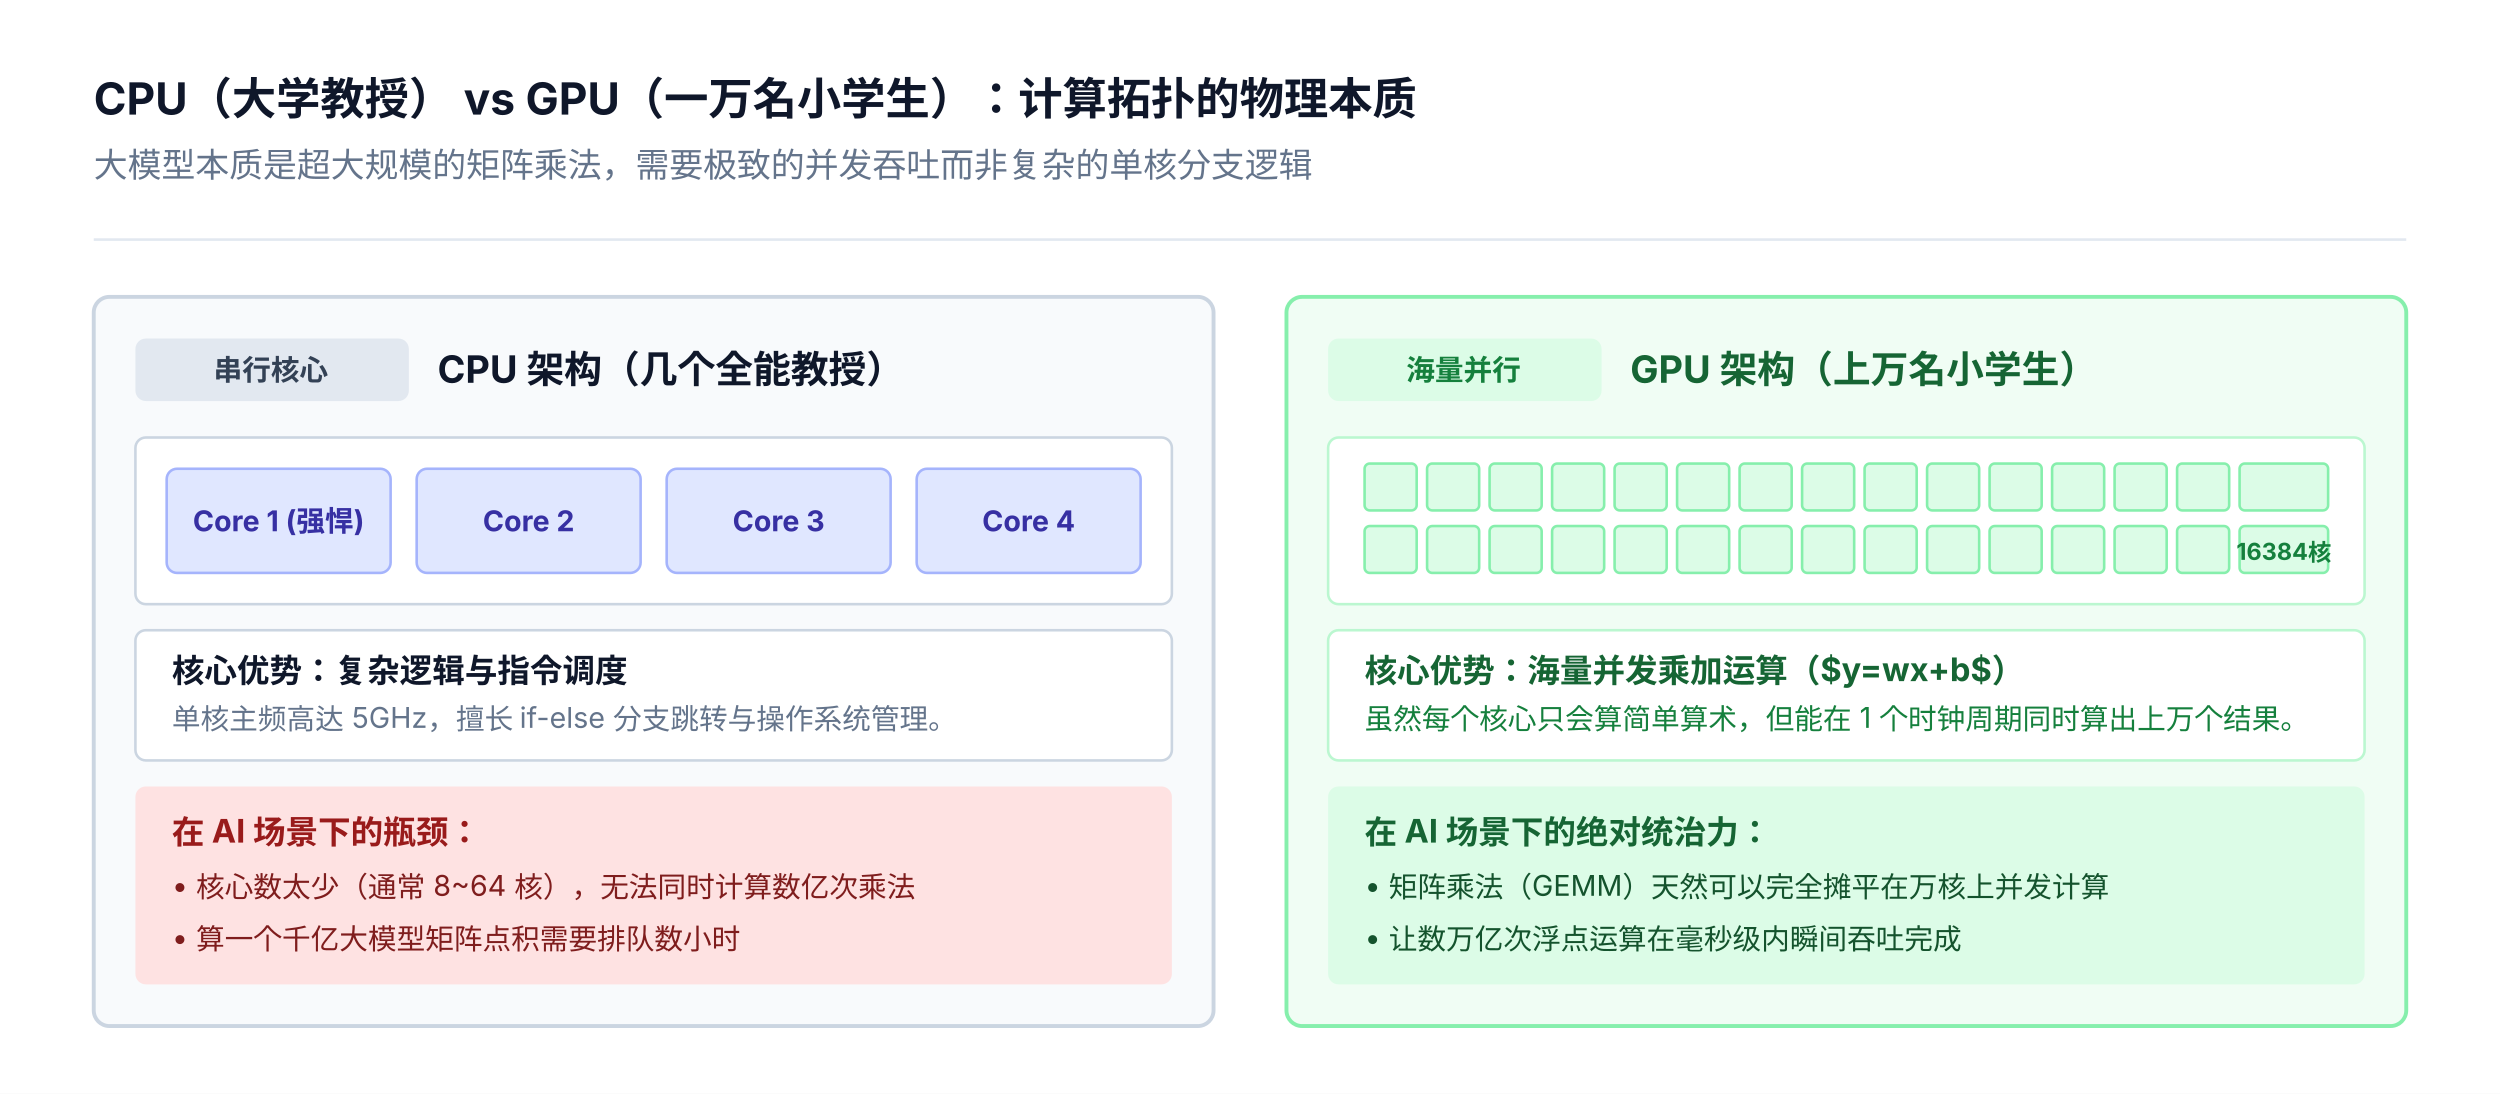
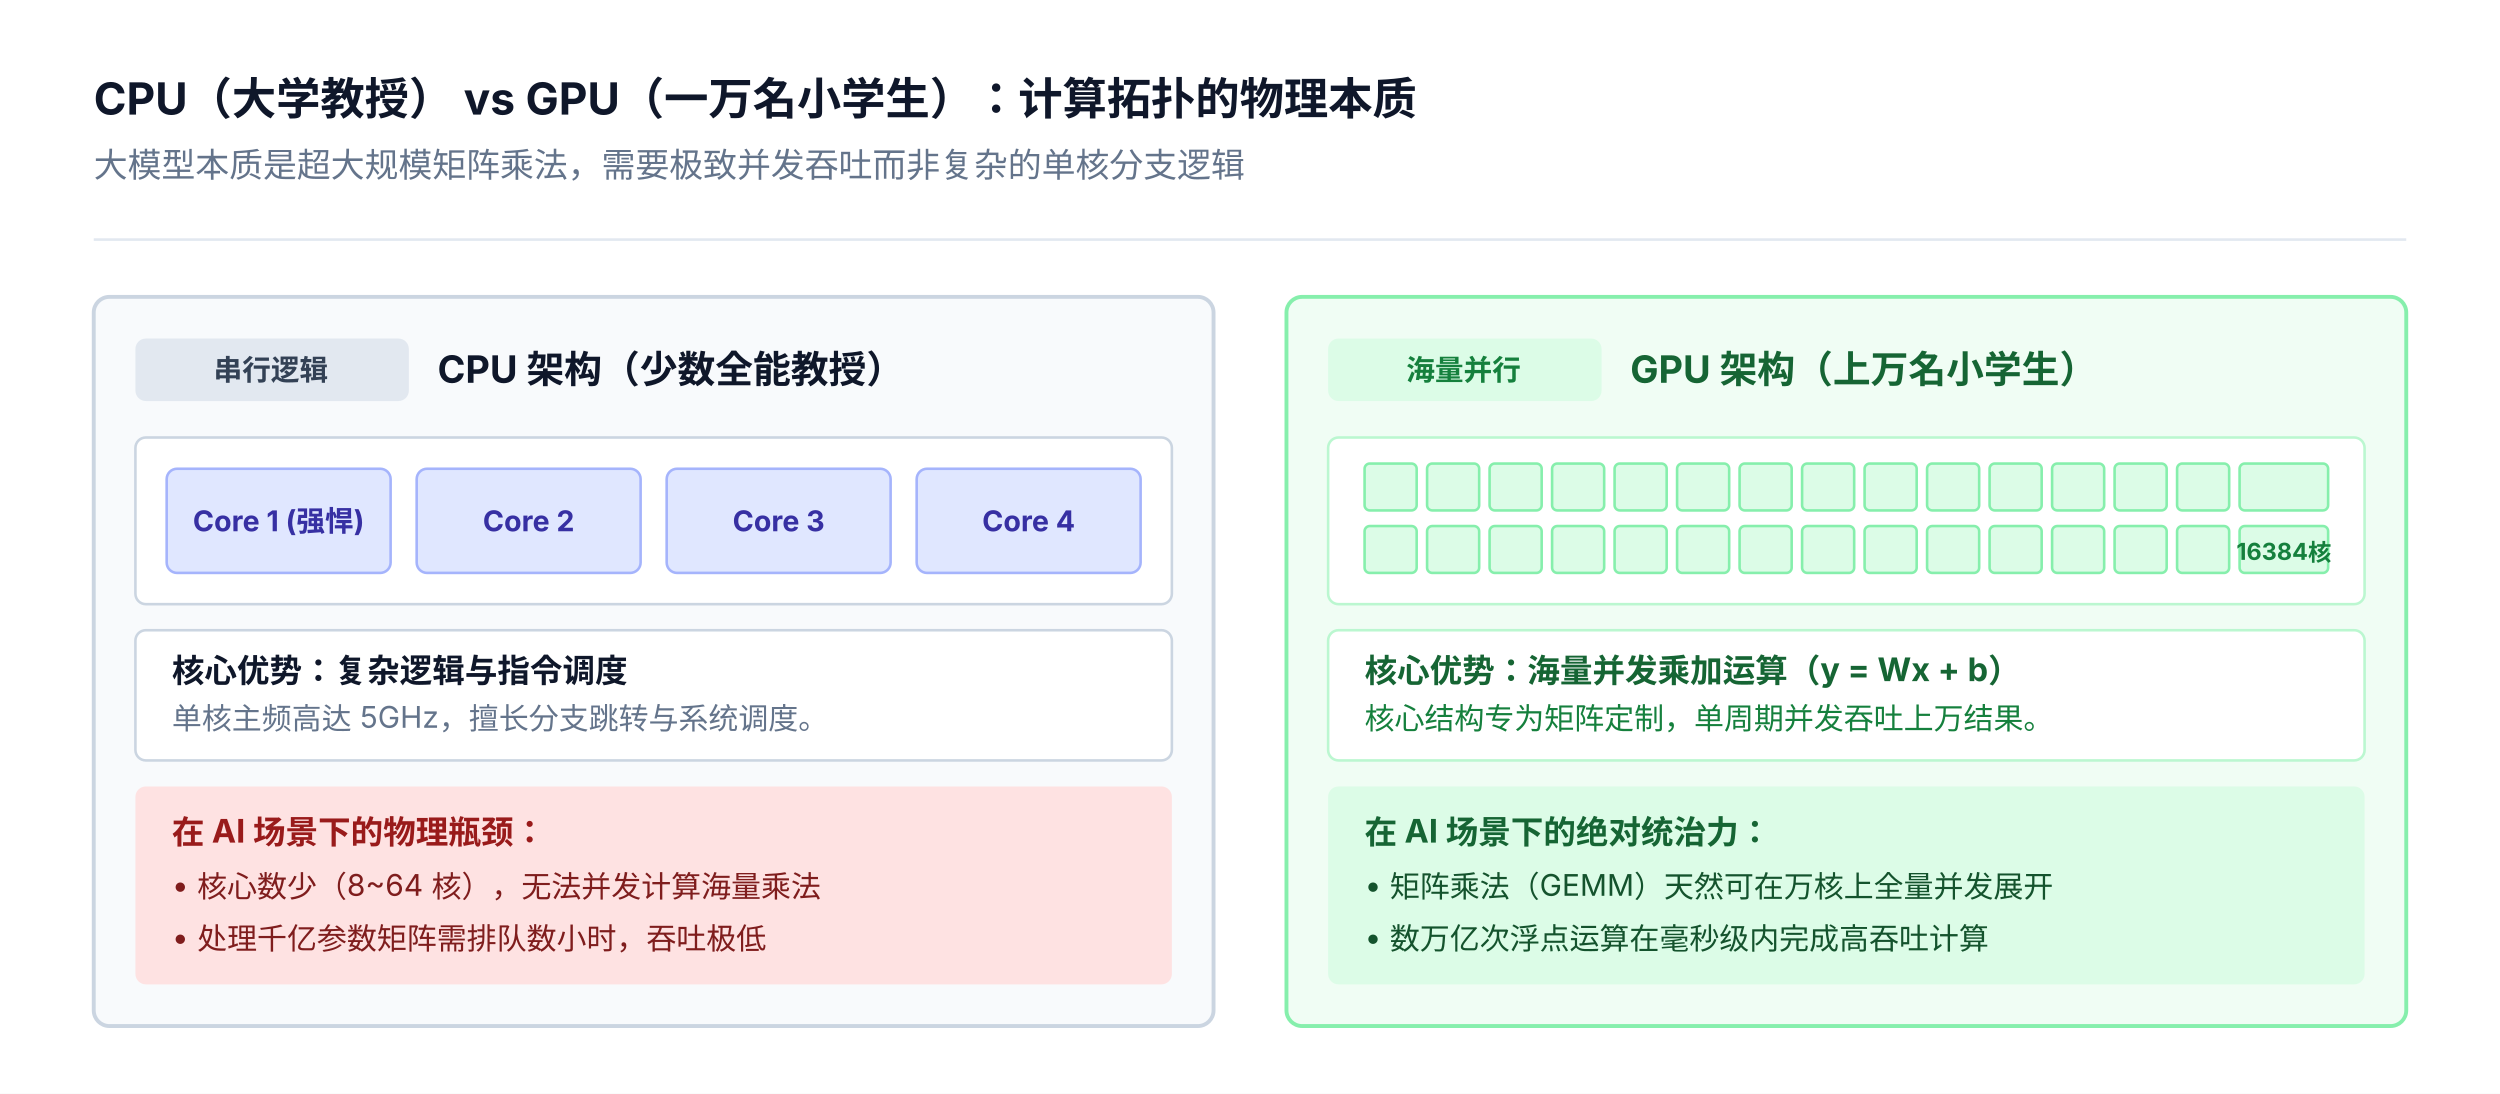
<svg xmlns="http://www.w3.org/2000/svg" viewBox="0 0 960 420" width="960" height="420">
  <defs>
    <style>
      text { font-family: -apple-system, BlinkMacSystemFont, "PingFang SC", "Segoe UI", "Noto Sans SC", sans-serif; }
      .title { font-size: 17px; font-weight: 700; fill: #0f172a; }
      .subtitle { font-size: 13px; font-weight: 400; fill: #64748b; }
      .col-title { font-size: 14.5px; font-weight: 700; }
      .tag { font-size: 11px; font-weight: 600; }
      .box-label { font-size: 12.5px; font-weight: 700; }
-       .box-desc { font-size: 11px; font-weight: 400; line-height: 1.4; }
+       .box-desc { font-size: 11.5px; font-weight: 400; line-height: 1.5; }
      .mono { font-family: "IBM Plex Mono", monospace; font-size: 11px; }
    </style>
  </defs>
  <rect width="960" height="420" fill="#ffffff" />
  <text x="36" y="44" class="title">CPU（大学教授） vs GPU（一万名小学生）：计算拓扑的物理本质</text>
-   <text x="36" y="68" class="subtitle">大模型本质是超大规模的矩阵乘法，需要极致的并发吞吐而非复杂的单核分支逻辑</text>
+   <text x="36" y="68" class="subtitle">大模型本质是超大规模矩阵乘法，需要极致并发吞吐而非复杂的单核分支逻辑</text>
  <line x1="36" y1="92" x2="924" y2="92" stroke="#e2e8f0" stroke-width="1" />
  <g transform="translate(36, 114)">
    <rect width="430" height="280" rx="6" fill="#f8fafc" stroke="#cbd5e1" stroke-width="1.5" />
    <rect x="16" y="16" width="105" height="24" rx="4" fill="#e2e8f0" />
-     <text x="68" y="32" text-anchor="middle" class="tag" fill="#334155">串行核心</text>
-     <text x="132" y="33" class="col-title" fill="#0f172a">CPU 架构（几个全能教授）</text>
+     <text x="68" y="32" text-anchor="middle" class="tag" fill="#334155">串行逻辑</text>
+     <text x="132" y="33" class="col-title" fill="#0f172a">CPU 架构（少数全能教授）</text>
    <g transform="translate(16, 54)">
      <rect width="398" height="64" rx="4" fill="#ffffff" stroke="#cbd5e1" />
      <rect x="12" y="12" width="86" height="40" rx="4" fill="#e0e7ff" stroke="#a5b4fc" />
      <text x="55" y="36" text-anchor="middle" font-size="11px" font-weight="700" fill="#3730a3">Core 1 (强悍)</text>
      <rect x="108" y="12" width="86" height="40" rx="4" fill="#e0e7ff" stroke="#a5b4fc" />
      <text x="151" y="36" text-anchor="middle" font-size="11px" font-weight="700" fill="#3730a3">Core 2</text>
      <rect x="204" y="12" width="86" height="40" rx="4" fill="#e0e7ff" stroke="#a5b4fc" />
      <text x="247" y="36" text-anchor="middle" font-size="11px" font-weight="700" fill="#3730a3">Core 3</text>
      <rect x="300" y="12" width="86" height="40" rx="4" fill="#e0e7ff" stroke="#a5b4fc" />
      <text x="343" y="36" text-anchor="middle" font-size="11px" font-weight="700" fill="#3730a3">Core 4</text>
    </g>
    <g transform="translate(16, 128)">
      <rect width="398" height="50" rx="4" fill="#ffffff" stroke="#cbd5e1" />
      <text x="14" y="20" class="box-label" fill="#0f172a">核心优势：复杂逻辑与指令调度</text>
-       <text x="14" y="38" class="box-desc" fill="#64748b">单核主频高达 5GHz，擅长 if-else 分支跳转与操作系统管理。</text>
+       <text x="14" y="38" class="box-desc" fill="#64748b">单核主频高达 5GHz，擅长分支跳转与系统调度。</text>
    </g>
    <g transform="translate(16, 188)">
      <rect width="398" height="76" rx="4" fill="#fee2e2" />
-       <text x="14" y="22" class="box-label" fill="#991b1b">在 AI 场景下的瓶颈：</text>
-       <text x="14" y="42" class="box-desc" fill="#7f1d1d">• 核心数太少（通常 8~64 核），无法同时计算数亿次乘法</text>
-       <text x="14" y="62" class="box-desc" fill="#7f1d1d">• 算一个千亿大模型矩阵点积需要排队数小时</text>
+       <text x="14" y="22" class="box-label" fill="#991b1b">在 AI 场景下的物理瓶颈：</text>
+       <text x="14" y="42" class="box-desc" fill="#7f1d1d">• 核心数少（8~64 核），无法并发计算海量乘法</text>
+       <text x="14" y="62" class="box-desc" fill="#7f1d1d">• 处理千亿参数矩阵需排队数小时，吞吐极低</text>
    </g>
  </g>
  <g transform="translate(494, 114)">
    <rect width="430" height="280" rx="6" fill="#f0fdf4" stroke="#86efac" stroke-width="1.5" />
    <rect x="16" y="16" width="105" height="24" rx="4" fill="#dcfce7" />
    <text x="68" y="32" text-anchor="middle" class="tag" fill="#15803d">海量并行</text>
    <text x="132" y="33" class="col-title" fill="#166534">GPU 架构（上万名小学生）</text>
    <g transform="translate(16, 54)">
      <rect width="398" height="64" rx="4" fill="#ffffff" stroke="#bbf7d0" />
      <g fill="#dcfce7" stroke="#86efac">
        <rect x="14" y="10" width="20" height="18" rx="2" />
        <rect x="38" y="10" width="20" height="18" rx="2" />
        <rect x="62" y="10" width="20" height="18" rx="2" />
        <rect x="86" y="10" width="20" height="18" rx="2" />
        <rect x="110" y="10" width="20" height="18" rx="2" />
        <rect x="134" y="10" width="20" height="18" rx="2" />
        <rect x="158" y="10" width="20" height="18" rx="2" />
        <rect x="182" y="10" width="20" height="18" rx="2" />
        <rect x="206" y="10" width="20" height="18" rx="2" />
        <rect x="230" y="10" width="20" height="18" rx="2" />
        <rect x="254" y="10" width="20" height="18" rx="2" />
        <rect x="278" y="10" width="20" height="18" rx="2" />
        <rect x="302" y="10" width="20" height="18" rx="2" />
        <rect x="326" y="10" width="20" height="18" rx="2" />
        <rect x="350" y="10" width="34" height="18" rx="2" />
        <rect x="14" y="34" width="20" height="18" rx="2" />
        <rect x="38" y="34" width="20" height="18" rx="2" />
        <rect x="62" y="34" width="20" height="18" rx="2" />
        <rect x="86" y="34" width="20" height="18" rx="2" />
        <rect x="110" y="34" width="20" height="18" rx="2" />
        <rect x="134" y="34" width="20" height="18" rx="2" />
        <rect x="158" y="34" width="20" height="18" rx="2" />
        <rect x="182" y="34" width="20" height="18" rx="2" />
        <rect x="206" y="34" width="20" height="18" rx="2" />
        <rect x="230" y="34" width="20" height="18" rx="2" />
        <rect x="254" y="34" width="20" height="18" rx="2" />
        <rect x="278" y="34" width="20" height="18" rx="2" />
        <rect x="302" y="34" width="20" height="18" rx="2" />
        <rect x="326" y="34" width="20" height="18" rx="2" />
        <rect x="350" y="34" width="34" height="18" rx="2" />
      </g>
      <text x="367" y="47" text-anchor="middle" font-size="9px" font-weight="700" fill="#15803d">16384核</text>
    </g>
    <g transform="translate(16, 128)">
      <rect width="398" height="50" rx="4" fill="#ffffff" stroke="#bbf7d0" />
-       <text x="14" y="20" class="box-label" fill="#166534">核心优势：海量并发乘加运算（$y=wx+b$）</text>
-       <text x="14" y="38" class="box-desc" fill="#15803d">虽然每个核心只会算简单算术，但能在 1 个时钟周期同时算出上万个结果。</text>
+       <text x="14" y="20" class="box-label" fill="#166534">核心优势：海量并发乘加运算（y = Wx + b）</text>
+       <text x="14" y="38" class="box-desc" fill="#15803d">核心结构专为矩阵定制，单周期并发吞吐上万结果。</text>
    </g>
    <g transform="translate(16, 188)">
      <rect width="398" height="76" rx="4" fill="#dcfce7" />
      <text x="14" y="22" class="box-label" fill="#166534">在 AI 场景下的绝对统治力：</text>
-       <text x="14" y="42" class="box-desc" fill="#14532d">• 矩阵乘法（GEMM）天然可以完全摊平在万核上并发计算</text>
-       <text x="14" y="62" class="box-desc" fill="#14532d">• 让数万亿次浮点运算在毫秒级内瞬间吞吐完成</text>
+       <text x="14" y="42" class="box-desc" fill="#14532d">• 矩阵乘法（GEMM）天然可在万核上全量并发展开</text>
+       <text x="14" y="62" class="box-desc" fill="#14532d">• 数万亿次浮点运算在毫秒级内完成高吞吐计算</text>
    </g>
  </g>
</svg>
